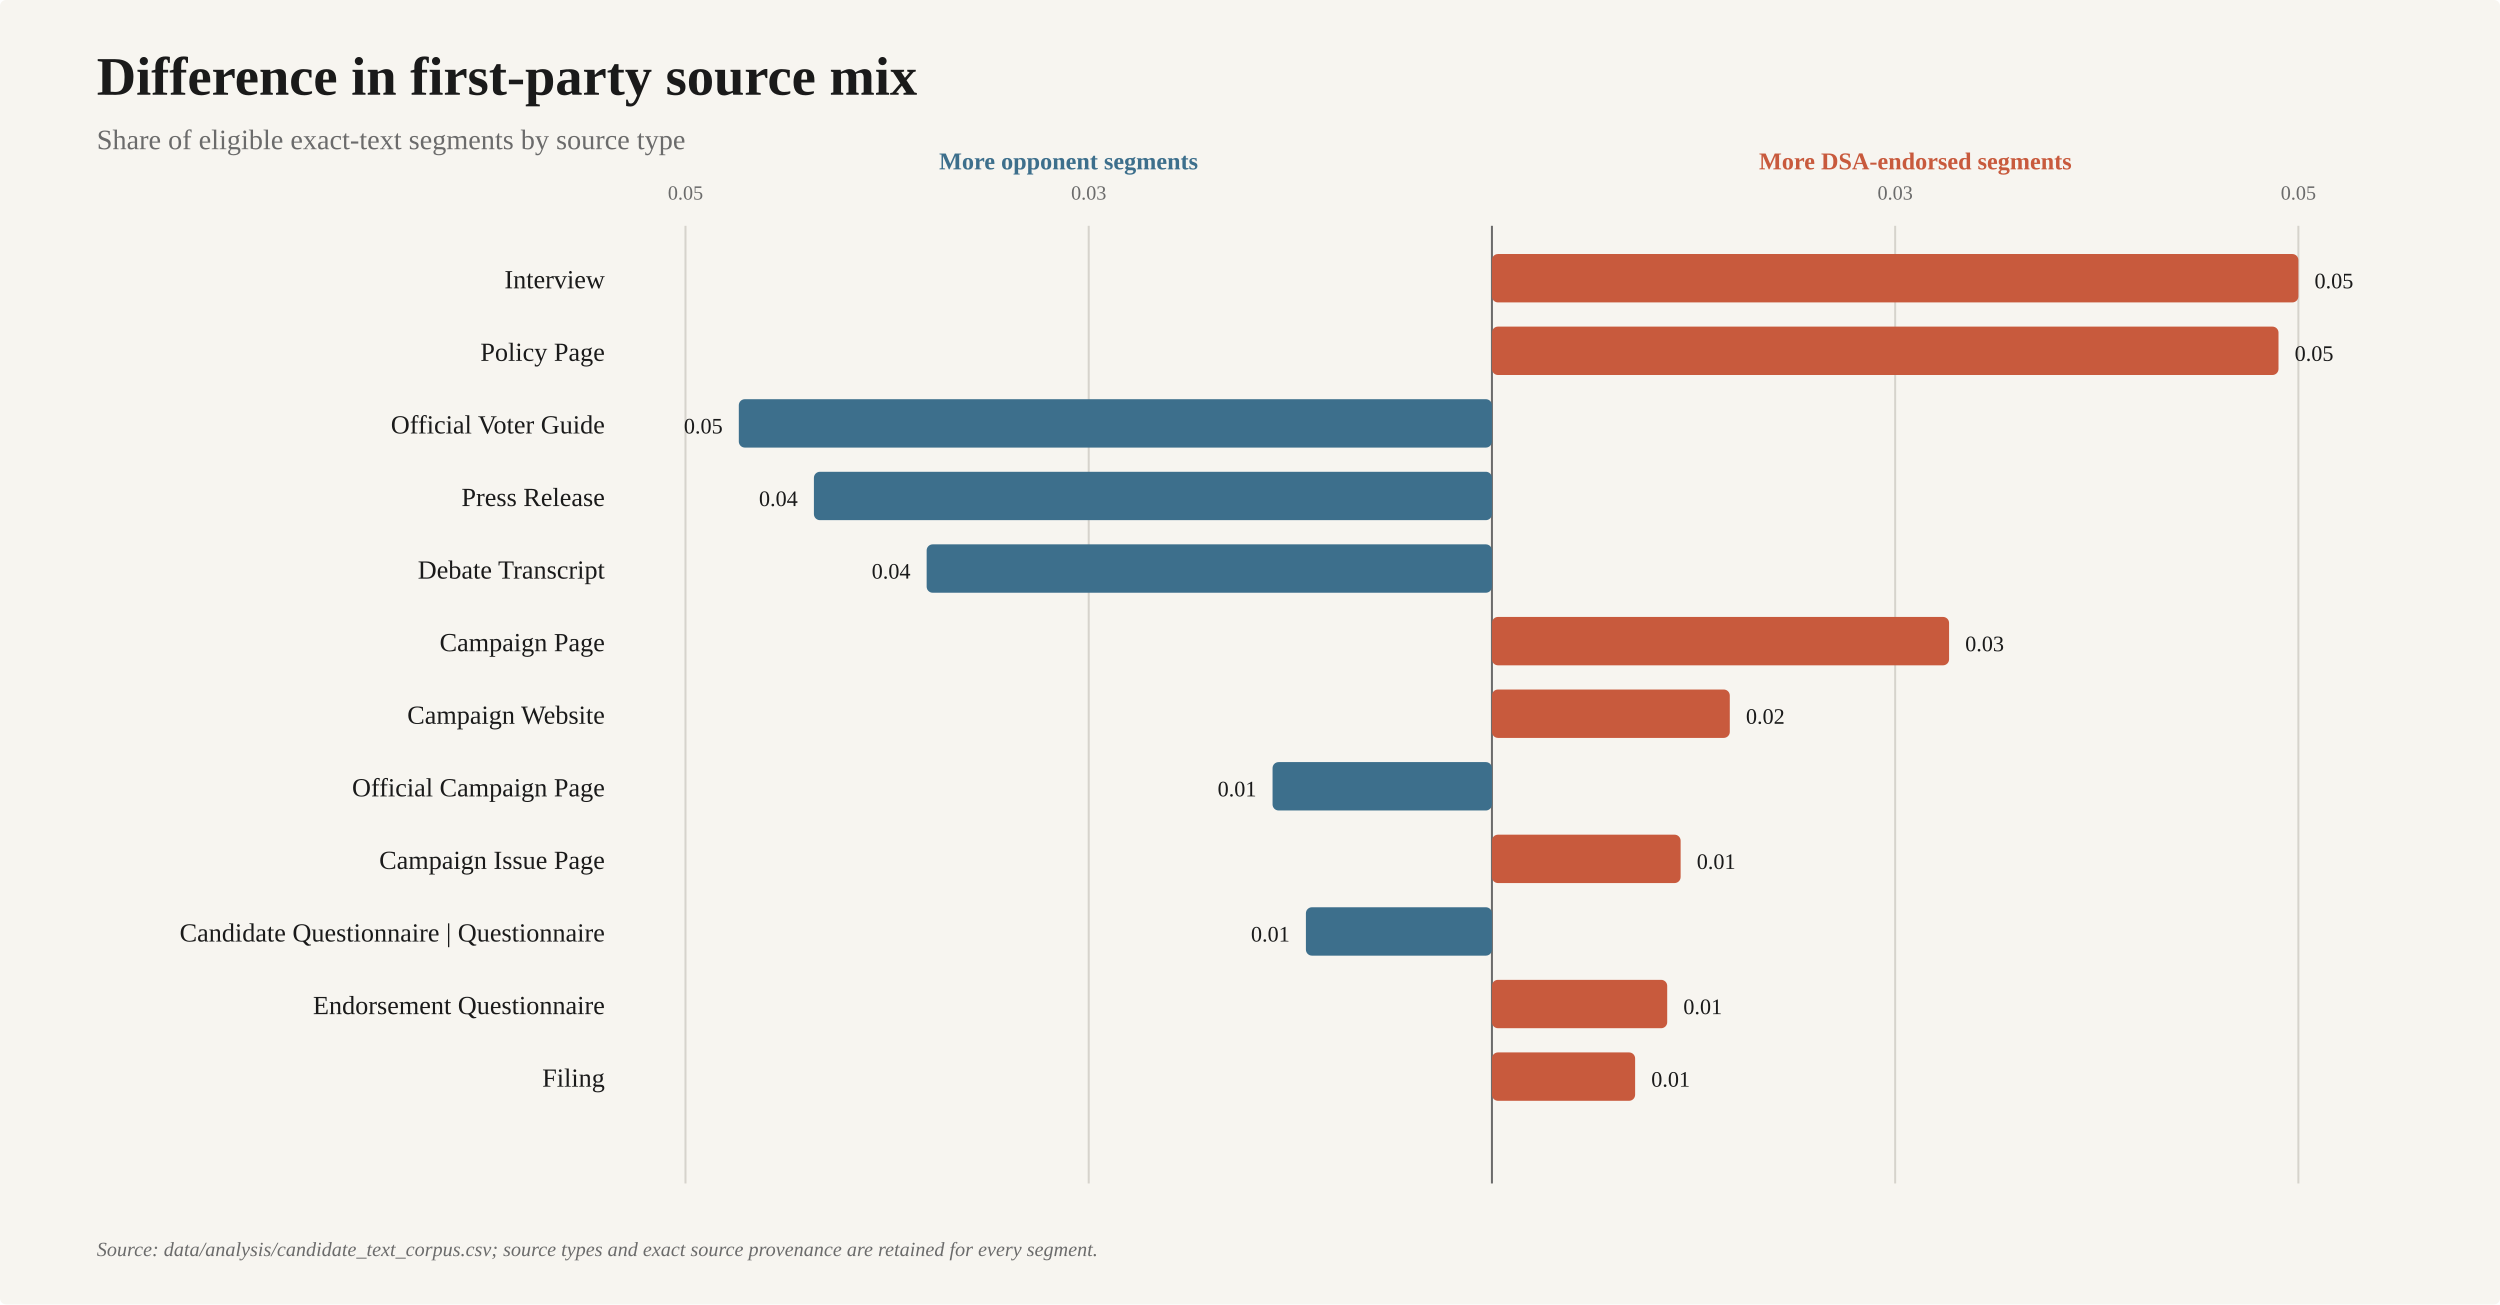
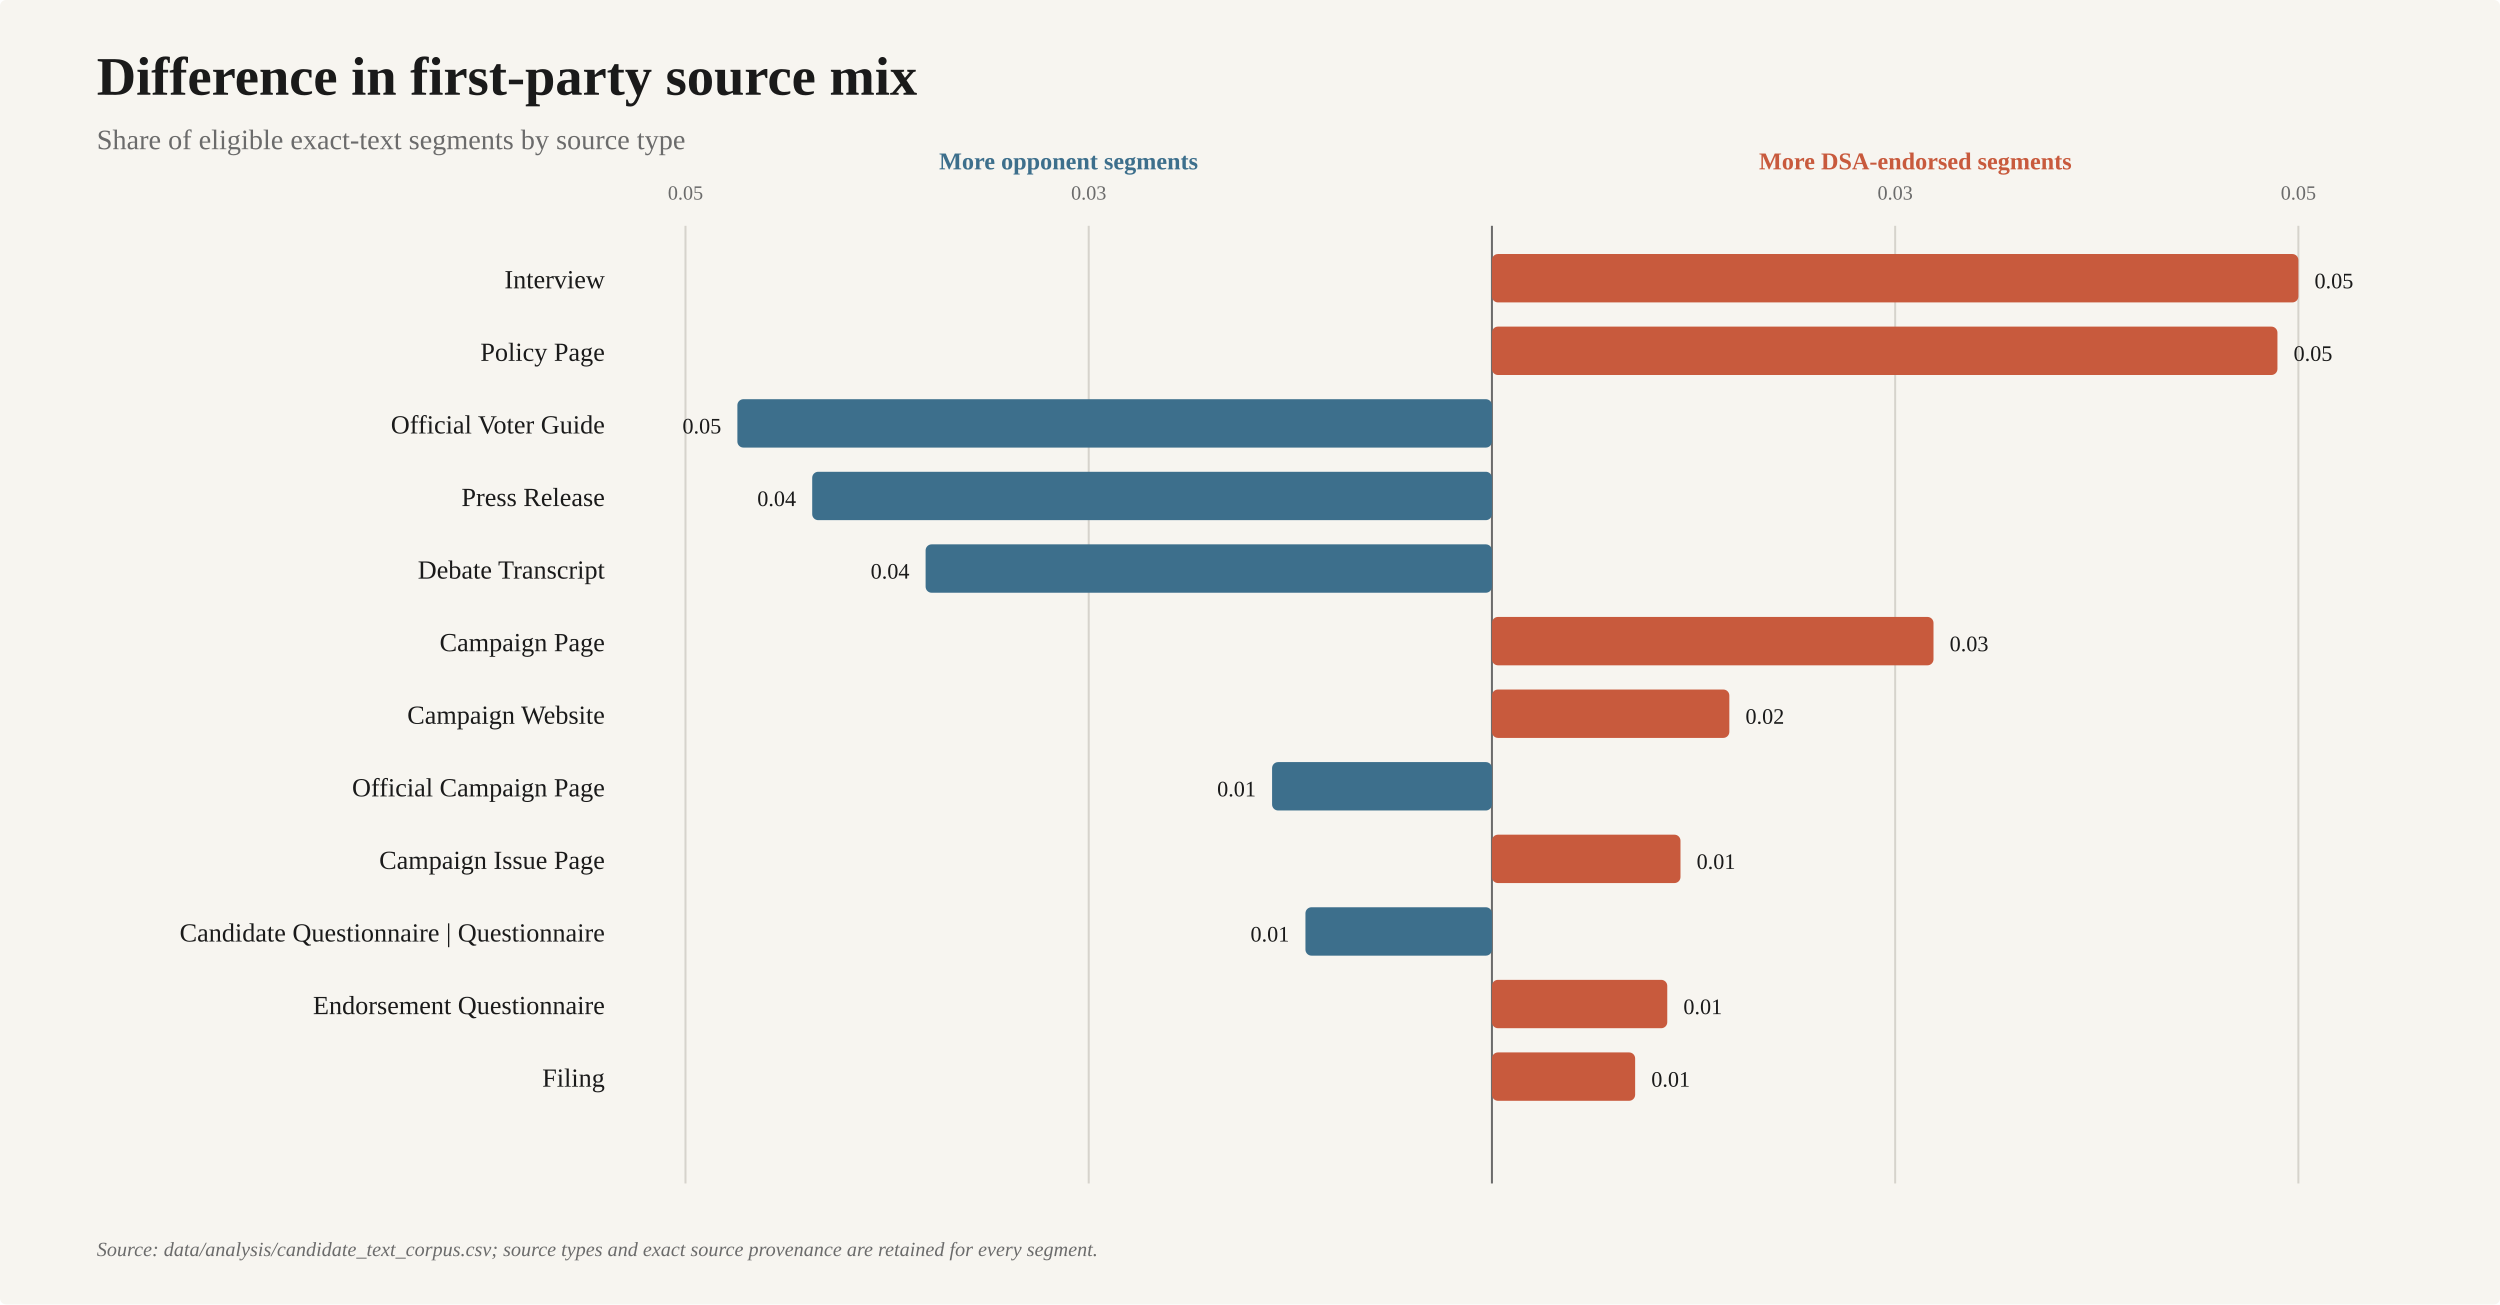
<svg xmlns="http://www.w3.org/2000/svg" width="1240" height="647" viewBox="0 0 1240 647">
  <rect x="0.00" y="0.00" width="1240.00" height="647.00" fill="#F7F5F0" rx="3" />
  <text x="48" y="47" text-anchor="start" fill="#1A1A1A" font-family="Georgia, Times New Roman, serif" font-size="27px" font-weight="700" font-style="normal">Difference in first-party source mix</text>
  <text x="48" y="74" text-anchor="start" fill="#6B6B6B" font-family="Georgia, Times New Roman, serif" font-size="14px" font-weight="400" font-style="normal">Share of eligible exact-text segments by source type</text>
  <line x1="340" y1="112" x2="340" y2="587" stroke="#D6D3CC" stroke-width="1" />
  <text x="340" y="99" text-anchor="middle" fill="#6B6B6B" font-family="Georgia, Times New Roman, serif" font-size="10px" font-weight="400" font-style="normal">0.05</text>
  <line x1="540.0" y1="112" x2="540.0" y2="587" stroke="#D6D3CC" stroke-width="1" />
  <text x="540.0" y="99" text-anchor="middle" fill="#6B6B6B" font-family="Georgia, Times New Roman, serif" font-size="10px" font-weight="400" font-style="normal">0.03</text>
  <line x1="740" y1="112" x2="740" y2="587" stroke="#6B6B6B" stroke-width="1" />
  <line x1="940.0" y1="112" x2="940.0" y2="587" stroke="#D6D3CC" stroke-width="1" />
  <text x="940.0" y="99" text-anchor="middle" fill="#6B6B6B" font-family="Georgia, Times New Roman, serif" font-size="10px" font-weight="400" font-style="normal">0.03</text>
  <line x1="1140" y1="112" x2="1140" y2="587" stroke="#D6D3CC" stroke-width="1" />
  <text x="1140" y="99" text-anchor="middle" fill="#6B6B6B" font-family="Georgia, Times New Roman, serif" font-size="10px" font-weight="400" font-style="normal">0.05</text>
  <text x="300" y="143" text-anchor="end" fill="#1A1A1A" font-family="Georgia, Times New Roman, serif" font-size="13px" font-weight="400" font-style="normal">Interview</text>
  <rect x="740.00" y="126.00" width="400.00" height="24.00" fill="#C85A3D" rx="3" />
  <text x="1148.0" y="143" text-anchor="start" fill="#1A1A1A" font-family="Georgia, Times New Roman, serif" font-size="11px" font-weight="400" font-style="normal">0.05</text>
  <text x="300" y="179" text-anchor="end" fill="#1A1A1A" font-family="Georgia, Times New Roman, serif" font-size="13px" font-weight="400" font-style="normal">Policy Page</text>
-   <rect x="740.00" y="162.00" width="390.14" height="24.00" fill="#C85A3D" rx="3" />
-   <text x="1138.143" y="179" text-anchor="start" fill="#1A1A1A" font-family="Georgia, Times New Roman, serif" font-size="11px" font-weight="400" font-style="normal">0.05</text>
+   <rect x="740.00" y="162.00" width="389.61" height="24.00" fill="#C85A3D" rx="3" />
+   <text x="1137.609" y="179" text-anchor="start" fill="#1A1A1A" font-family="Georgia, Times New Roman, serif" font-size="11px" font-weight="400" font-style="normal">0.05</text>
  <text x="300" y="215" text-anchor="end" fill="#1A1A1A" font-family="Georgia, Times New Roman, serif" font-size="13px" font-weight="400" font-style="normal">Official Voter Guide</text>
-   <rect x="366.45" y="198.00" width="373.55" height="24.00" fill="#3D6F8C" rx="3" />
-   <text x="358.454" y="215" text-anchor="end" fill="#1A1A1A" font-family="Georgia, Times New Roman, serif" font-size="11px" font-weight="400" font-style="normal">0.05</text>
+   <rect x="365.74" y="198.00" width="374.26" height="24.00" fill="#3D6F8C" rx="3" />
+   <text x="357.743" y="215" text-anchor="end" fill="#1A1A1A" font-family="Georgia, Times New Roman, serif" font-size="11px" font-weight="400" font-style="normal">0.05</text>
  <text x="300" y="251" text-anchor="end" fill="#1A1A1A" font-family="Georgia, Times New Roman, serif" font-size="13px" font-weight="400" font-style="normal">Press Release</text>
-   <rect x="403.70" y="234.00" width="336.30" height="24.00" fill="#3D6F8C" rx="3" />
-   <text x="395.695" y="251" text-anchor="end" fill="#1A1A1A" font-family="Georgia, Times New Roman, serif" font-size="11px" font-weight="400" font-style="normal">0.04</text>
+   <rect x="402.85" y="234.00" width="337.15" height="24.00" fill="#3D6F8C" rx="3" />
+   <text x="394.854" y="251" text-anchor="end" fill="#1A1A1A" font-family="Georgia, Times New Roman, serif" font-size="11px" font-weight="400" font-style="normal">0.04</text>
  <text x="300" y="287" text-anchor="end" fill="#1A1A1A" font-family="Georgia, Times New Roman, serif" font-size="13px" font-weight="400" font-style="normal">Debate Transcript</text>
-   <rect x="459.62" y="270.00" width="280.38" height="24.00" fill="#3D6F8C" rx="3" />
-   <text x="451.619" y="287" text-anchor="end" fill="#1A1A1A" font-family="Georgia, Times New Roman, serif" font-size="11px" font-weight="400" font-style="normal">0.04</text>
+   <rect x="459.10" y="270.00" width="280.90" height="24.00" fill="#3D6F8C" rx="3" />
+   <text x="451.098" y="287" text-anchor="end" fill="#1A1A1A" font-family="Georgia, Times New Roman, serif" font-size="11px" font-weight="400" font-style="normal">0.04</text>
  <text x="300" y="323" text-anchor="end" fill="#1A1A1A" font-family="Georgia, Times New Roman, serif" font-size="13px" font-weight="400" font-style="normal">Campaign Page</text>
-   <rect x="740.00" y="306.00" width="226.74" height="24.00" fill="#C85A3D" rx="3" />
-   <text x="974.737" y="323" text-anchor="start" fill="#1A1A1A" font-family="Georgia, Times New Roman, serif" font-size="11px" font-weight="400" font-style="normal">0.03</text>
+   <rect x="740.00" y="306.00" width="219.02" height="24.00" fill="#C85A3D" rx="3" />
+   <text x="967.024" y="323" text-anchor="start" fill="#1A1A1A" font-family="Georgia, Times New Roman, serif" font-size="11px" font-weight="400" font-style="normal">0.03</text>
  <text x="300" y="359" text-anchor="end" fill="#1A1A1A" font-family="Georgia, Times New Roman, serif" font-size="13px" font-weight="400" font-style="normal">Campaign Website</text>
-   <rect x="740.00" y="342.00" width="117.98" height="24.00" fill="#C85A3D" rx="3" />
-   <text x="865.983" y="359" text-anchor="start" fill="#1A1A1A" font-family="Georgia, Times New Roman, serif" font-size="11px" font-weight="400" font-style="normal">0.02</text>
+   <rect x="740.00" y="342.00" width="117.75" height="24.00" fill="#C85A3D" rx="3" />
+   <text x="865.755" y="359" text-anchor="start" fill="#1A1A1A" font-family="Georgia, Times New Roman, serif" font-size="11px" font-weight="400" font-style="normal">0.02</text>
  <text x="300" y="395" text-anchor="end" fill="#1A1A1A" font-family="Georgia, Times New Roman, serif" font-size="13px" font-weight="400" font-style="normal">Official Campaign Page</text>
-   <rect x="631.19" y="378.00" width="108.81" height="24.00" fill="#3D6F8C" rx="3" />
-   <text x="623.192" y="395" text-anchor="end" fill="#1A1A1A" font-family="Georgia, Times New Roman, serif" font-size="11px" font-weight="400" font-style="normal">0.01</text>
+   <rect x="630.95" y="378.00" width="109.05" height="24.00" fill="#3D6F8C" rx="3" />
+   <text x="622.949" y="395" text-anchor="end" fill="#1A1A1A" font-family="Georgia, Times New Roman, serif" font-size="11px" font-weight="400" font-style="normal">0.01</text>
  <text x="300" y="431" text-anchor="end" fill="#1A1A1A" font-family="Georgia, Times New Roman, serif" font-size="13px" font-weight="400" font-style="normal">Campaign Issue Page</text>
-   <rect x="740.00" y="414.00" width="93.59" height="24.00" fill="#C85A3D" rx="3" />
-   <text x="841.592" y="431" text-anchor="start" fill="#1A1A1A" font-family="Georgia, Times New Roman, serif" font-size="11px" font-weight="400" font-style="normal">0.01</text>
+   <rect x="740.00" y="414.00" width="93.52" height="24.00" fill="#C85A3D" rx="3" />
+   <text x="841.519" y="431" text-anchor="start" fill="#1A1A1A" font-family="Georgia, Times New Roman, serif" font-size="11px" font-weight="400" font-style="normal">0.01</text>
  <text x="300" y="467" text-anchor="end" fill="#1A1A1A" font-family="Georgia, Times New Roman, serif" font-size="13px" font-weight="400" font-style="normal">Candidate Questionnaire | Questionnaire</text>
-   <rect x="647.73" y="450.00" width="92.27" height="24.00" fill="#3D6F8C" rx="3" />
-   <text x="639.726" y="467" text-anchor="end" fill="#1A1A1A" font-family="Georgia, Times New Roman, serif" font-size="11px" font-weight="400" font-style="normal">0.01</text>
+   <rect x="647.50" y="450.00" width="92.50" height="24.00" fill="#3D6F8C" rx="3" />
+   <text x="639.496" y="467" text-anchor="end" fill="#1A1A1A" font-family="Georgia, Times New Roman, serif" font-size="11px" font-weight="400" font-style="normal">0.01</text>
  <text x="300" y="503" text-anchor="end" fill="#1A1A1A" font-family="Georgia, Times New Roman, serif" font-size="13px" font-weight="400" font-style="normal">Endorsement Questionnaire</text>
-   <rect x="740.00" y="486.00" width="86.93" height="24.00" fill="#C85A3D" rx="3" />
-   <text x="834.93" y="503" text-anchor="start" fill="#1A1A1A" font-family="Georgia, Times New Roman, serif" font-size="11px" font-weight="400" font-style="normal">0.01</text>
+   <rect x="740.00" y="486.00" width="86.96" height="24.00" fill="#C85A3D" rx="3" />
+   <text x="834.957" y="503" text-anchor="start" fill="#1A1A1A" font-family="Georgia, Times New Roman, serif" font-size="11px" font-weight="400" font-style="normal">0.01</text>
  <text x="300" y="539" text-anchor="end" fill="#1A1A1A" font-family="Georgia, Times New Roman, serif" font-size="13px" font-weight="400" font-style="normal">Filing</text>
-   <rect x="740.00" y="522.00" width="71.02" height="24.00" fill="#C85A3D" rx="3" />
-   <text x="819.016" y="539" text-anchor="start" fill="#1A1A1A" font-family="Georgia, Times New Roman, serif" font-size="11px" font-weight="400" font-style="normal">0.01</text>
+   <rect x="740.00" y="522.00" width="71.03" height="24.00" fill="#C85A3D" rx="3" />
+   <text x="819.034" y="539" text-anchor="start" fill="#1A1A1A" font-family="Georgia, Times New Roman, serif" font-size="11px" font-weight="400" font-style="normal">0.01</text>
  <text x="950.0" y="84" text-anchor="middle" fill="#C85A3D" font-family="Georgia, Times New Roman, serif" font-size="12px" font-weight="700" font-style="normal">More DSA-endorsed segments</text>
  <text x="530.0" y="84" text-anchor="middle" fill="#3D6F8C" font-family="Georgia, Times New Roman, serif" font-size="12px" font-weight="700" font-style="normal">More opponent segments</text>
  <text x="48" y="623" text-anchor="start" fill="#6B6B6B" font-family="Georgia, Times New Roman, serif" font-size="10px" font-weight="400" font-style="italic">Source: data/analysis/candidate_text_corpus.csv; source types and exact source provenance are retained for every segment.</text>
</svg>
